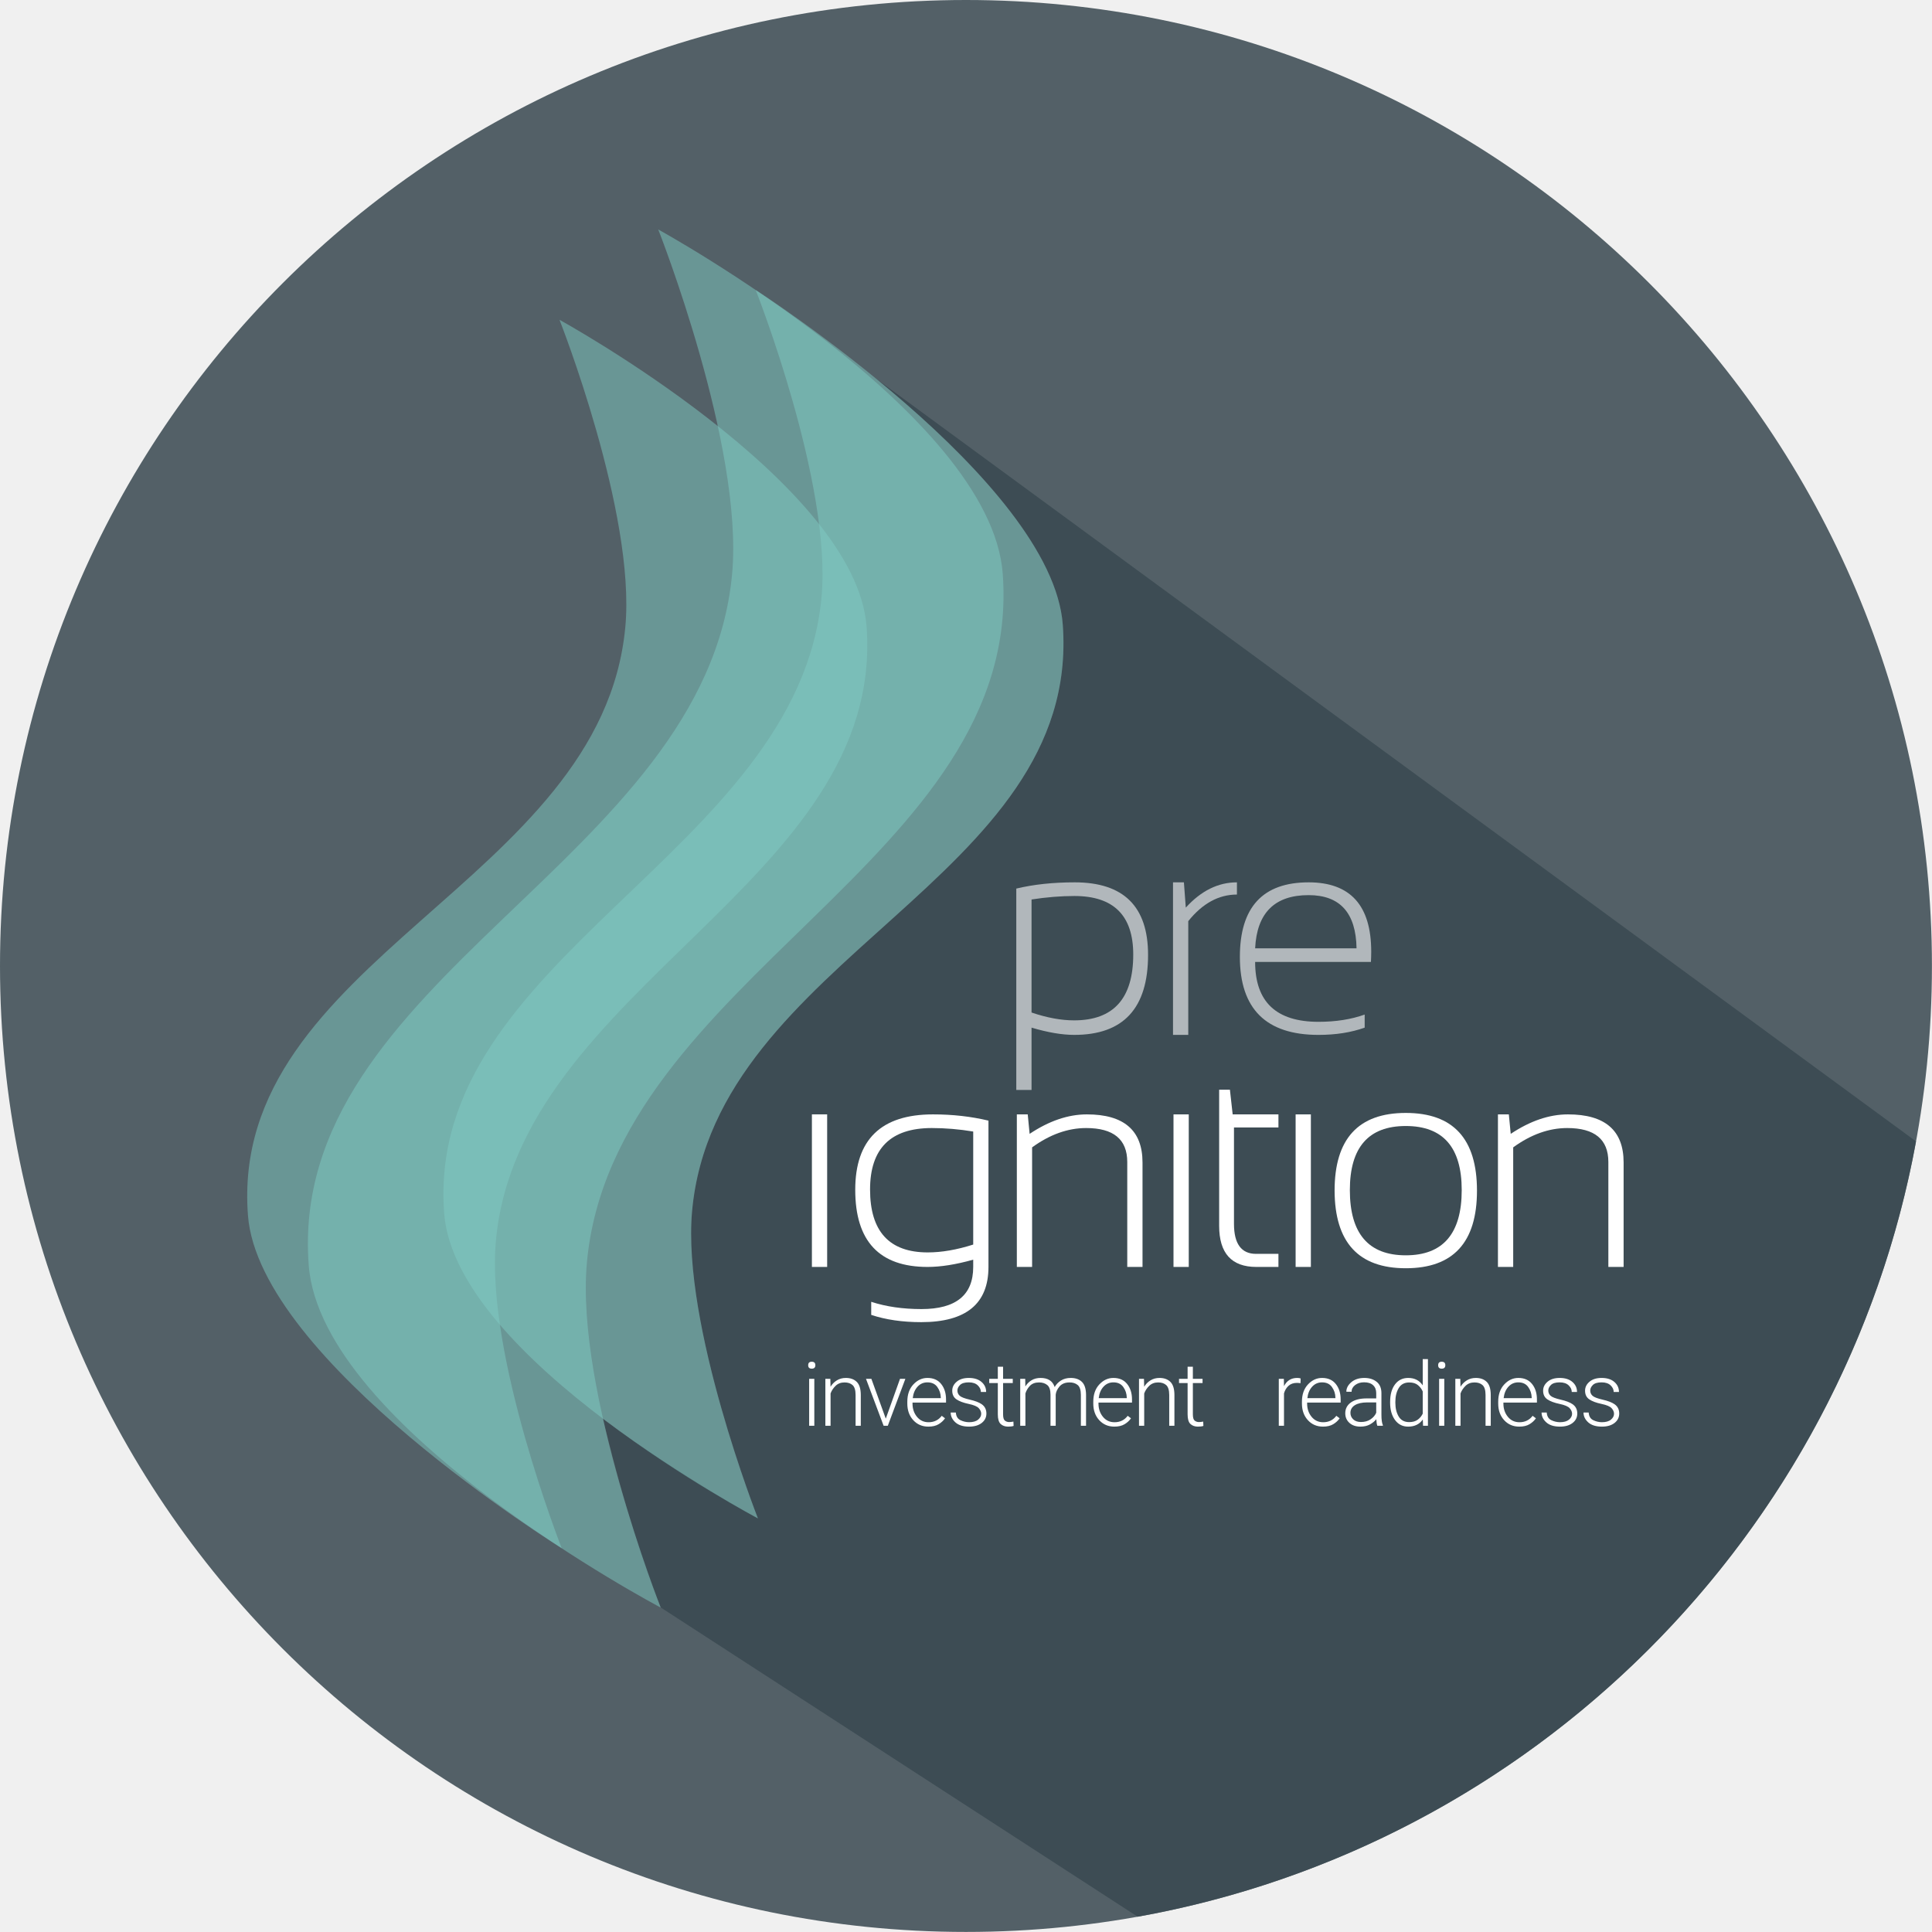
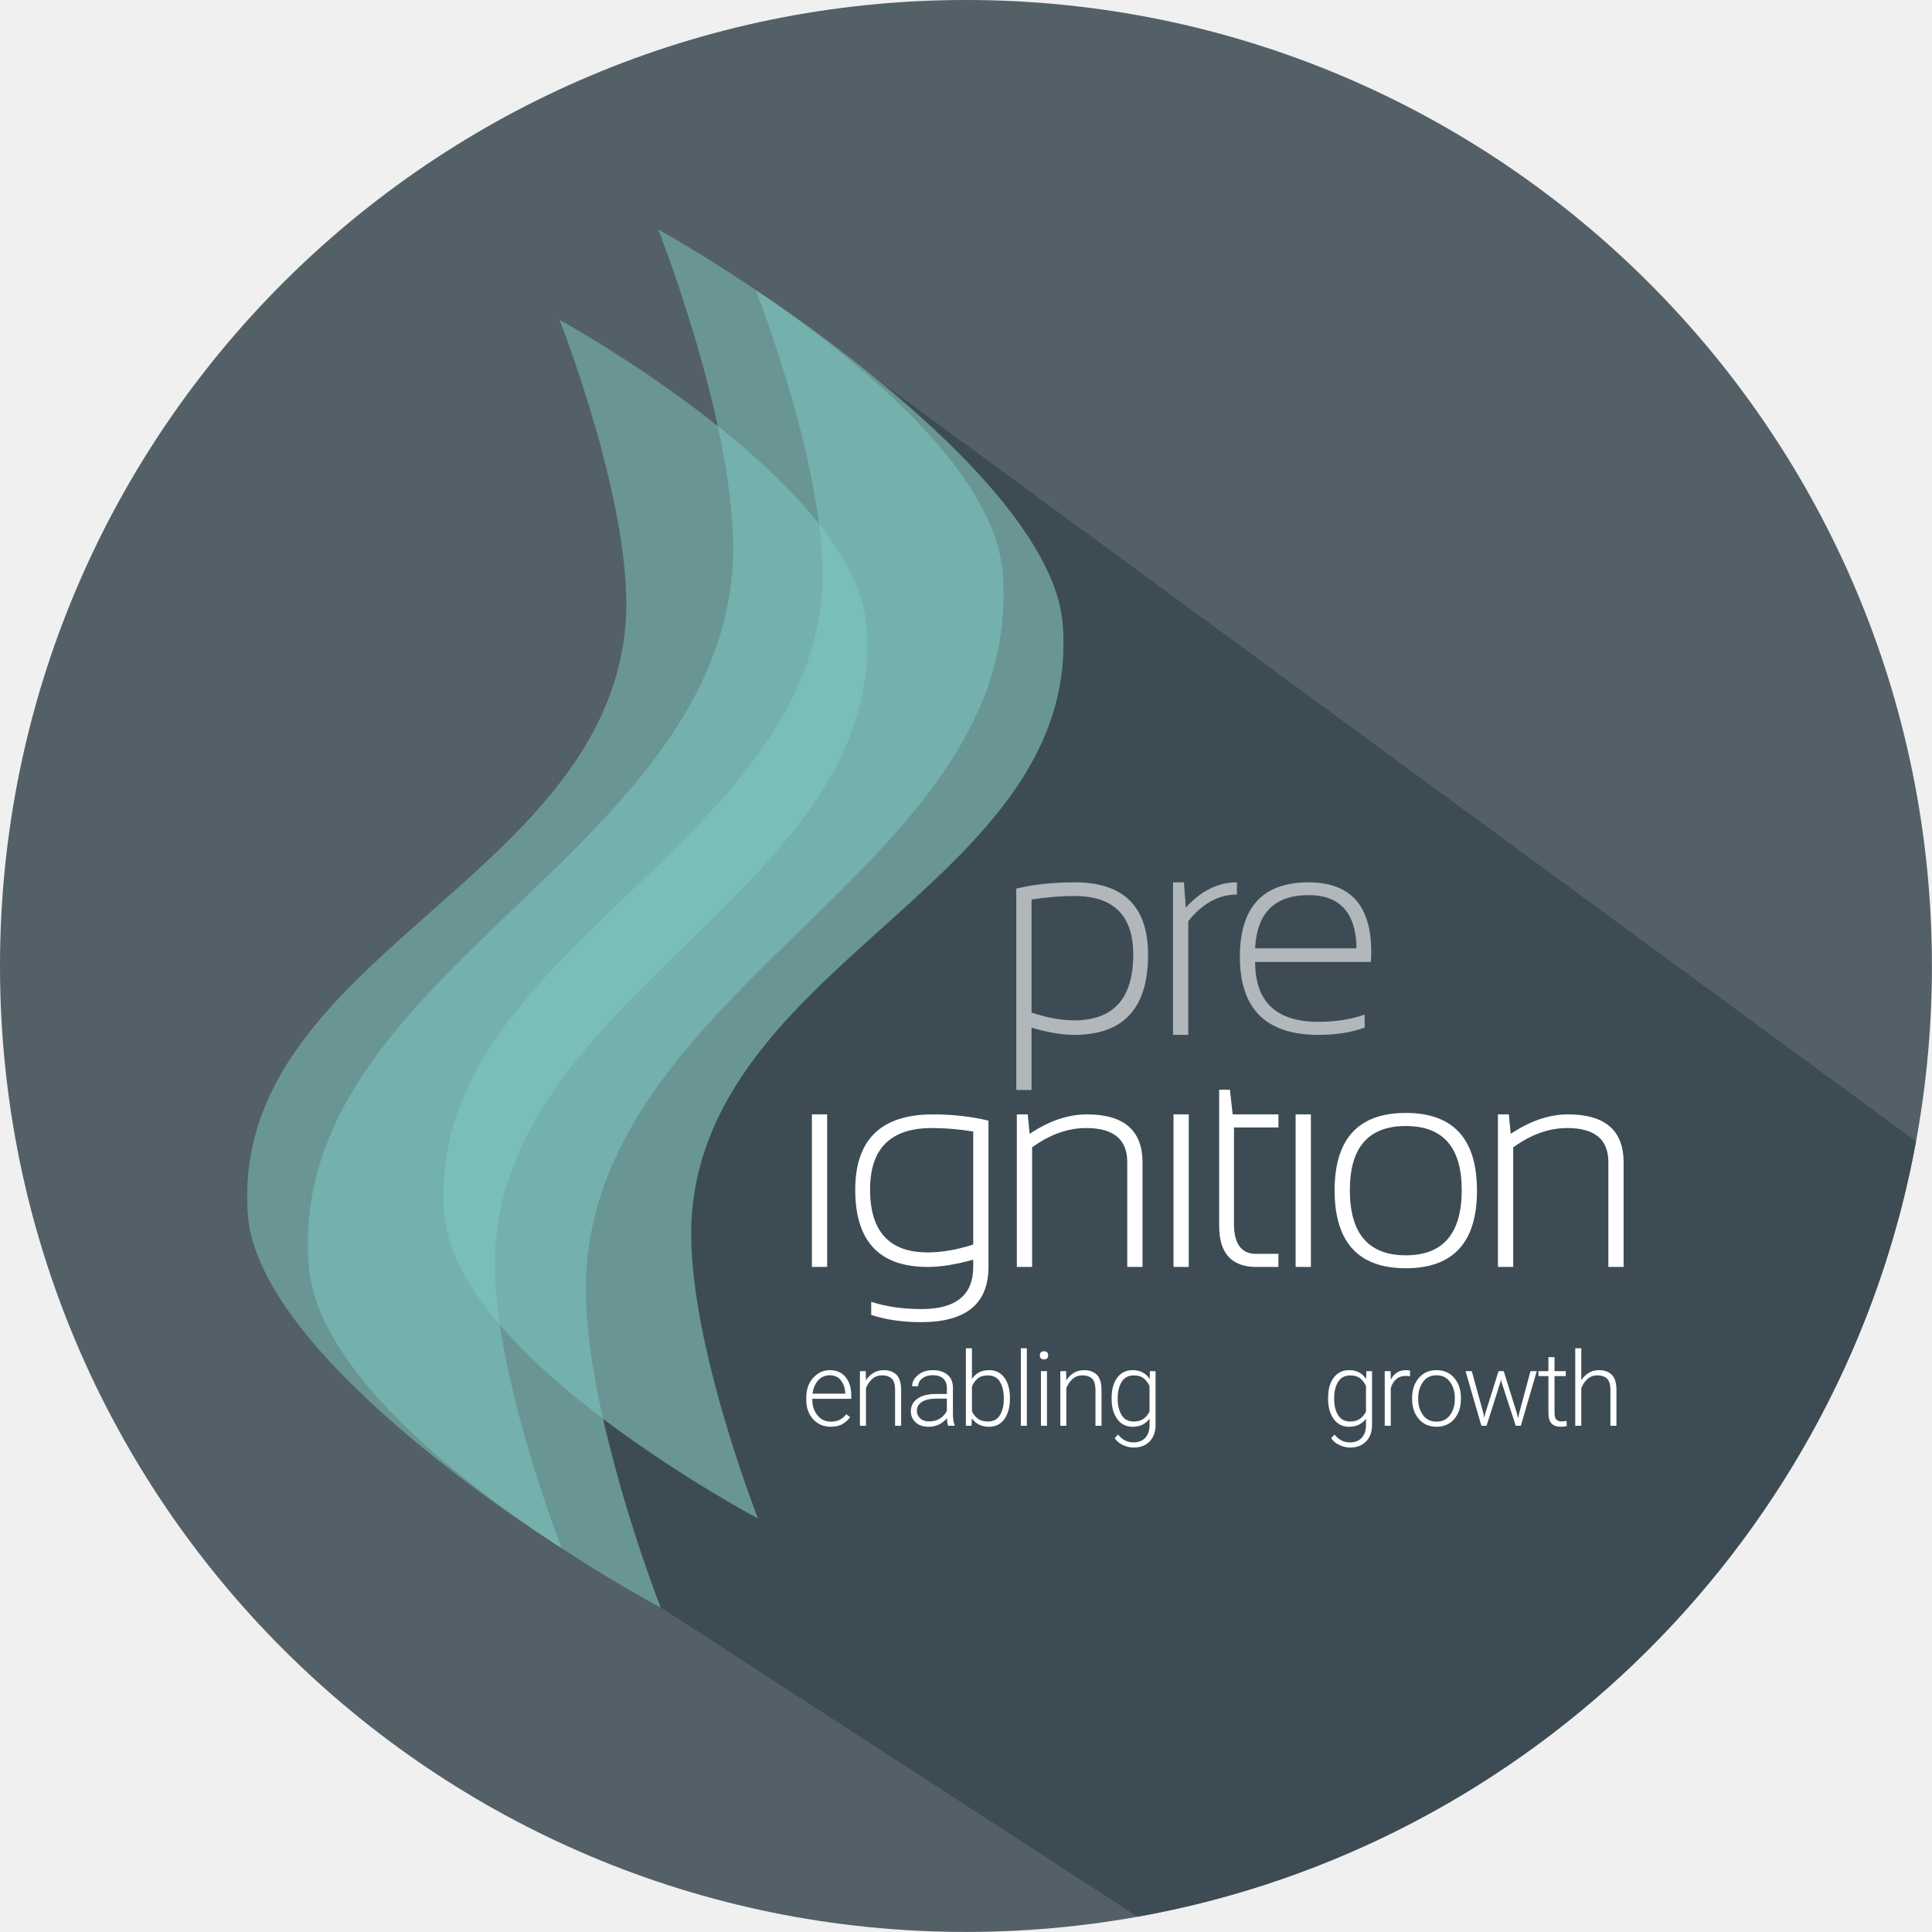
<svg xmlns="http://www.w3.org/2000/svg" viewBox="0 -100 935 935">
  <style>
    .circle,
    .circle-shadow,
    .straight-shadow {
      fill: #37474F;
    }
    
    .flame {
      fill: #80CBC4;
    }
    
    .flame path {
      opacity: 0.5;
    }
    
    .light {
      opacity: 0.6;
    }
    
    .logo-text {
      fill: #ffffff;
    }
    
    .logo-font {
      text-align: start;
      font-family: Roboto;
      font-style: normal;
      font-variant: normal;
      font-weight: 300;
-       font-size: 43px;
+       font-size: 50px;
      letter-spacing: -1.5px;
    }
  </style>
  <path class="circle opacity" opacity="0.85" d="M934.968 367.484A467.484 467.484 0 1 1 0 367.484a467.484 467.484 0 1 1 934.968 0" />
  <path class="circle-shadow opacity" delay="1000" opacity="0.8" d="m 423.334,82.759 c -282.223,501.473 -141.111,250.736 0,0 z m 0,0 c 40.552,33.104 88.11,79.965 91,119.658 8.97,123.205 -168.348,160.776 -179.406,283.812 -4.95,55.087 31.875,148.594 31.875,148.594 -28.556,-15.74 -57.057,-34.733 -74.97,-48.188 5.465,22.817 15.34,59.93 27.908,91.282 L 550.585,827.604 C 741.555,793.344 892.279,643.1 927.273,452.384 L 423.334,82.762 Z" />
  <path class="straight-shadow opacity" opacity="0" d="M 50.031 158.26 A 467.484 467.484 0 0 0 0 367.484 A 467.484 467.484 0 0 0 77.518 624.271 L 857.713 624.271 A 467.484 467.484 0 0 0 934.969 367.484 A 467.484 467.484 0 0 0 885.072 158.26 L 50.031 158.26 z" />
  <g transform="translate(0, 0)">
    <g transform="translate(0, 0) scale(1,1)">
      <g class="flame">
        <path d="m 318.56,11.056 c 0,0 161.025,88.342 166.732,166.734 10.064,138.22 -188.875,195.44 -201.28,333.47 -5.556,61.8 35.745,166.735 35.745,166.735 0,0 -164.224,-86.598 -170.332,-165.535 C 138.652,373.25 341.445,316.823 354.305,177.79 360.019,116.005 318.558,11.056 318.558,11.056 Z" />
        <path d="m 365.725,40.35 c 0,0 143.535,92.18 148.622,162.056 8.97,123.205 -168.357,160.773 -179.415,283.81 -4.95,55.085 31.863,148.62 31.863,148.62 0,0 -146.385,-77.19 -151.83,-147.552 C 205.363,363.197 386.125,312.9 397.59,188.97 402.682,133.898 365.726,40.35 365.726,40.35 Z" />
        <path d="m 270.77,54.767 c 0,0 143.535,78.746 148.622,148.622 8.97,123.204 -168.357,174.207 -179.415,297.243 -4.952,55.086 31.862,148.622 31.862,148.622 0,0 -146.385,-90.624 -151.829,-160.987 C 110.407,364.18 291.17,327.317 302.633,203.389 307.727,148.314 270.77,54.766 270.77,54.766 Z" />
      </g>
    </g>
    <g class="logo-text">
      <g class="light" transform="translate(0, 0)">
        <path d="M499.218 390.013c7.453 2.53 14.32 3.797 20.602 3.797 19.078 0 28.617 -10.617 28.617 -31.852 0 -18.89 -9.492 -28.336 -28.477 -28.336 -6.562 0 -13.476 .563 -20.742 1.688v54.703m-7.383 -59.977c8.39 -2.015 17.813 -3.023 28.266 -3.023 23.673 0 35.51 11.695 35.51 35.086 0 25.827 -11.908 38.74 -35.72 38.74 -5.906 0 -12.797 -1.17 -20.672 -3.515v30.156h-7.383v-97.444" class="" />
        <path d="M567.683 400.84v-73.827h5.273l.914 12.234c7.407 -8.156 15.657 -12.234 24.75 -12.234v5.906c-8.812 0 -16.664 4.288 -23.554 12.866v55.055h-7.383" class="" />
        <path d="M633.304 327.013c20.203 0 30.304 11.18 30.305 33.54a94.39 94.39 0 0 1 -.142 4.99h-56.04c0 19.314 10.22 28.97 30.657 28.97 8.39 0 15.844 -1.172 22.36 -3.516v6.33c-6.516 2.342 -13.97 3.514 -22.36 3.514 -25.36 0 -38.04 -12.585 -38.04 -37.757 0 -24.046 11.087 -36.07 33.26 -36.07m-25.876 31.922h49.077c-.28 -17.156 -8.016 -25.734 -23.203 -25.734 -16.407 0 -25.032 8.58 -25.875 25.735" class="" />
      </g>
      <g transform="translate(0, 0)">
        <path d="M400.307 439.3v73.84h-7.383V439.3h7.383" class="" />
        <path d="M470.99 447.61c-6.796 -1.126 -13.476 -1.69 -20.04 -1.69 -19.92 0 -29.88 9.915 -29.88 29.744 0 20.296 9.303 30.445 27.913 30.445 6.75 0 14.086 -1.267 22.008 -3.798V447.61m7.383 65.53c0 17.813 -10.85 26.72 -32.554 26.72 -9.095 0 -17.158 -1.173 -24.19 -3.517v-6.328c7.173 2.344 15.282 3.516 24.33 3.516 16.687 0 25.03 -6.796 25.03 -20.39v-3.515c-8.343 2.343 -15.703 3.515 -22.078 3.515 -23.344 0 -35.015 -12.445 -35.015 -37.336 0 -24.328 12.54 -36.492 37.617 -36.492 9.515 0 18.47 1.008 26.86 3.023v70.805" class="" />
        <path d="M492.104 513.14v-73.828h5.273l.914 9.422c9.423 -6.28 18.657 -9.422 27.704 -9.422 17.953 0 26.93 7.758 26.93 23.273v50.555h-7.383v-50.765c0 -10.97 -6.632 -16.454 -19.897 -16.454 -8.86 .002 -17.578 3.12 -26.157 9.353v57.867h-7.382" class="" />
        <path d="M575.303 439.312v73.828h-7.383v-73.828h7.383" class="" />
        <path d="M590.017 427.36h5.203l1.336 11.952h22.15v6.328h-21.517v46.617c0 9.703 3.562 14.555 10.687 14.555h10.828v6.328h-10.688c-12 0 -18 -6.633 -18 -19.898V427.36" class="" />
        <path d="M634.404 439.312v73.828h-7.383v-73.828h7.384" class="" />
        <path d="M653.267 475.945c0 21.047 9.023 31.57 27.07 31.57s27.07 -10.523 27.07 -31.57c0 -20.672 -9.023 -31.008 -27.07 -31.008s-27.07 10.336 -27.07 31.008m-7.383 .28c0 -25.077 11.485 -37.616 34.453 -37.616 22.97 0 34.453 12.538 34.453 37.616 0 25.03 -11.484 37.547 -34.453 37.547 -22.875 0 -34.36 -12.516 -34.453 -37.547" class="" />
        <path d="M724.935 513.14v-73.828h5.273l.914 9.422c9.422 -6.28 18.657 -9.422 27.703 -9.422 17.953 0 26.93 7.758 26.93 23.273v50.555h-7.383v-50.765c0 -10.97 -6.633 -16.454 -19.898 -16.454 -8.86 .002 -17.578 3.12 -26.156 9.353v57.867h-7.383" class="" />
      </g>
      <g class="logo-font hide-small">
-         <text id="textLeft" x="388" y="590" class="">investment</text>
-         <text id="textRight" text-anchor="end" x="786" y="590" class="">readiness</text>
+         <text id="textLeft" x="388" y="590" class="">enabling</text>
+         <text id="textRight" text-anchor="end" x="786" y="590" class="">growth</text>
      </g>
    </g>
  </g>
</svg>
